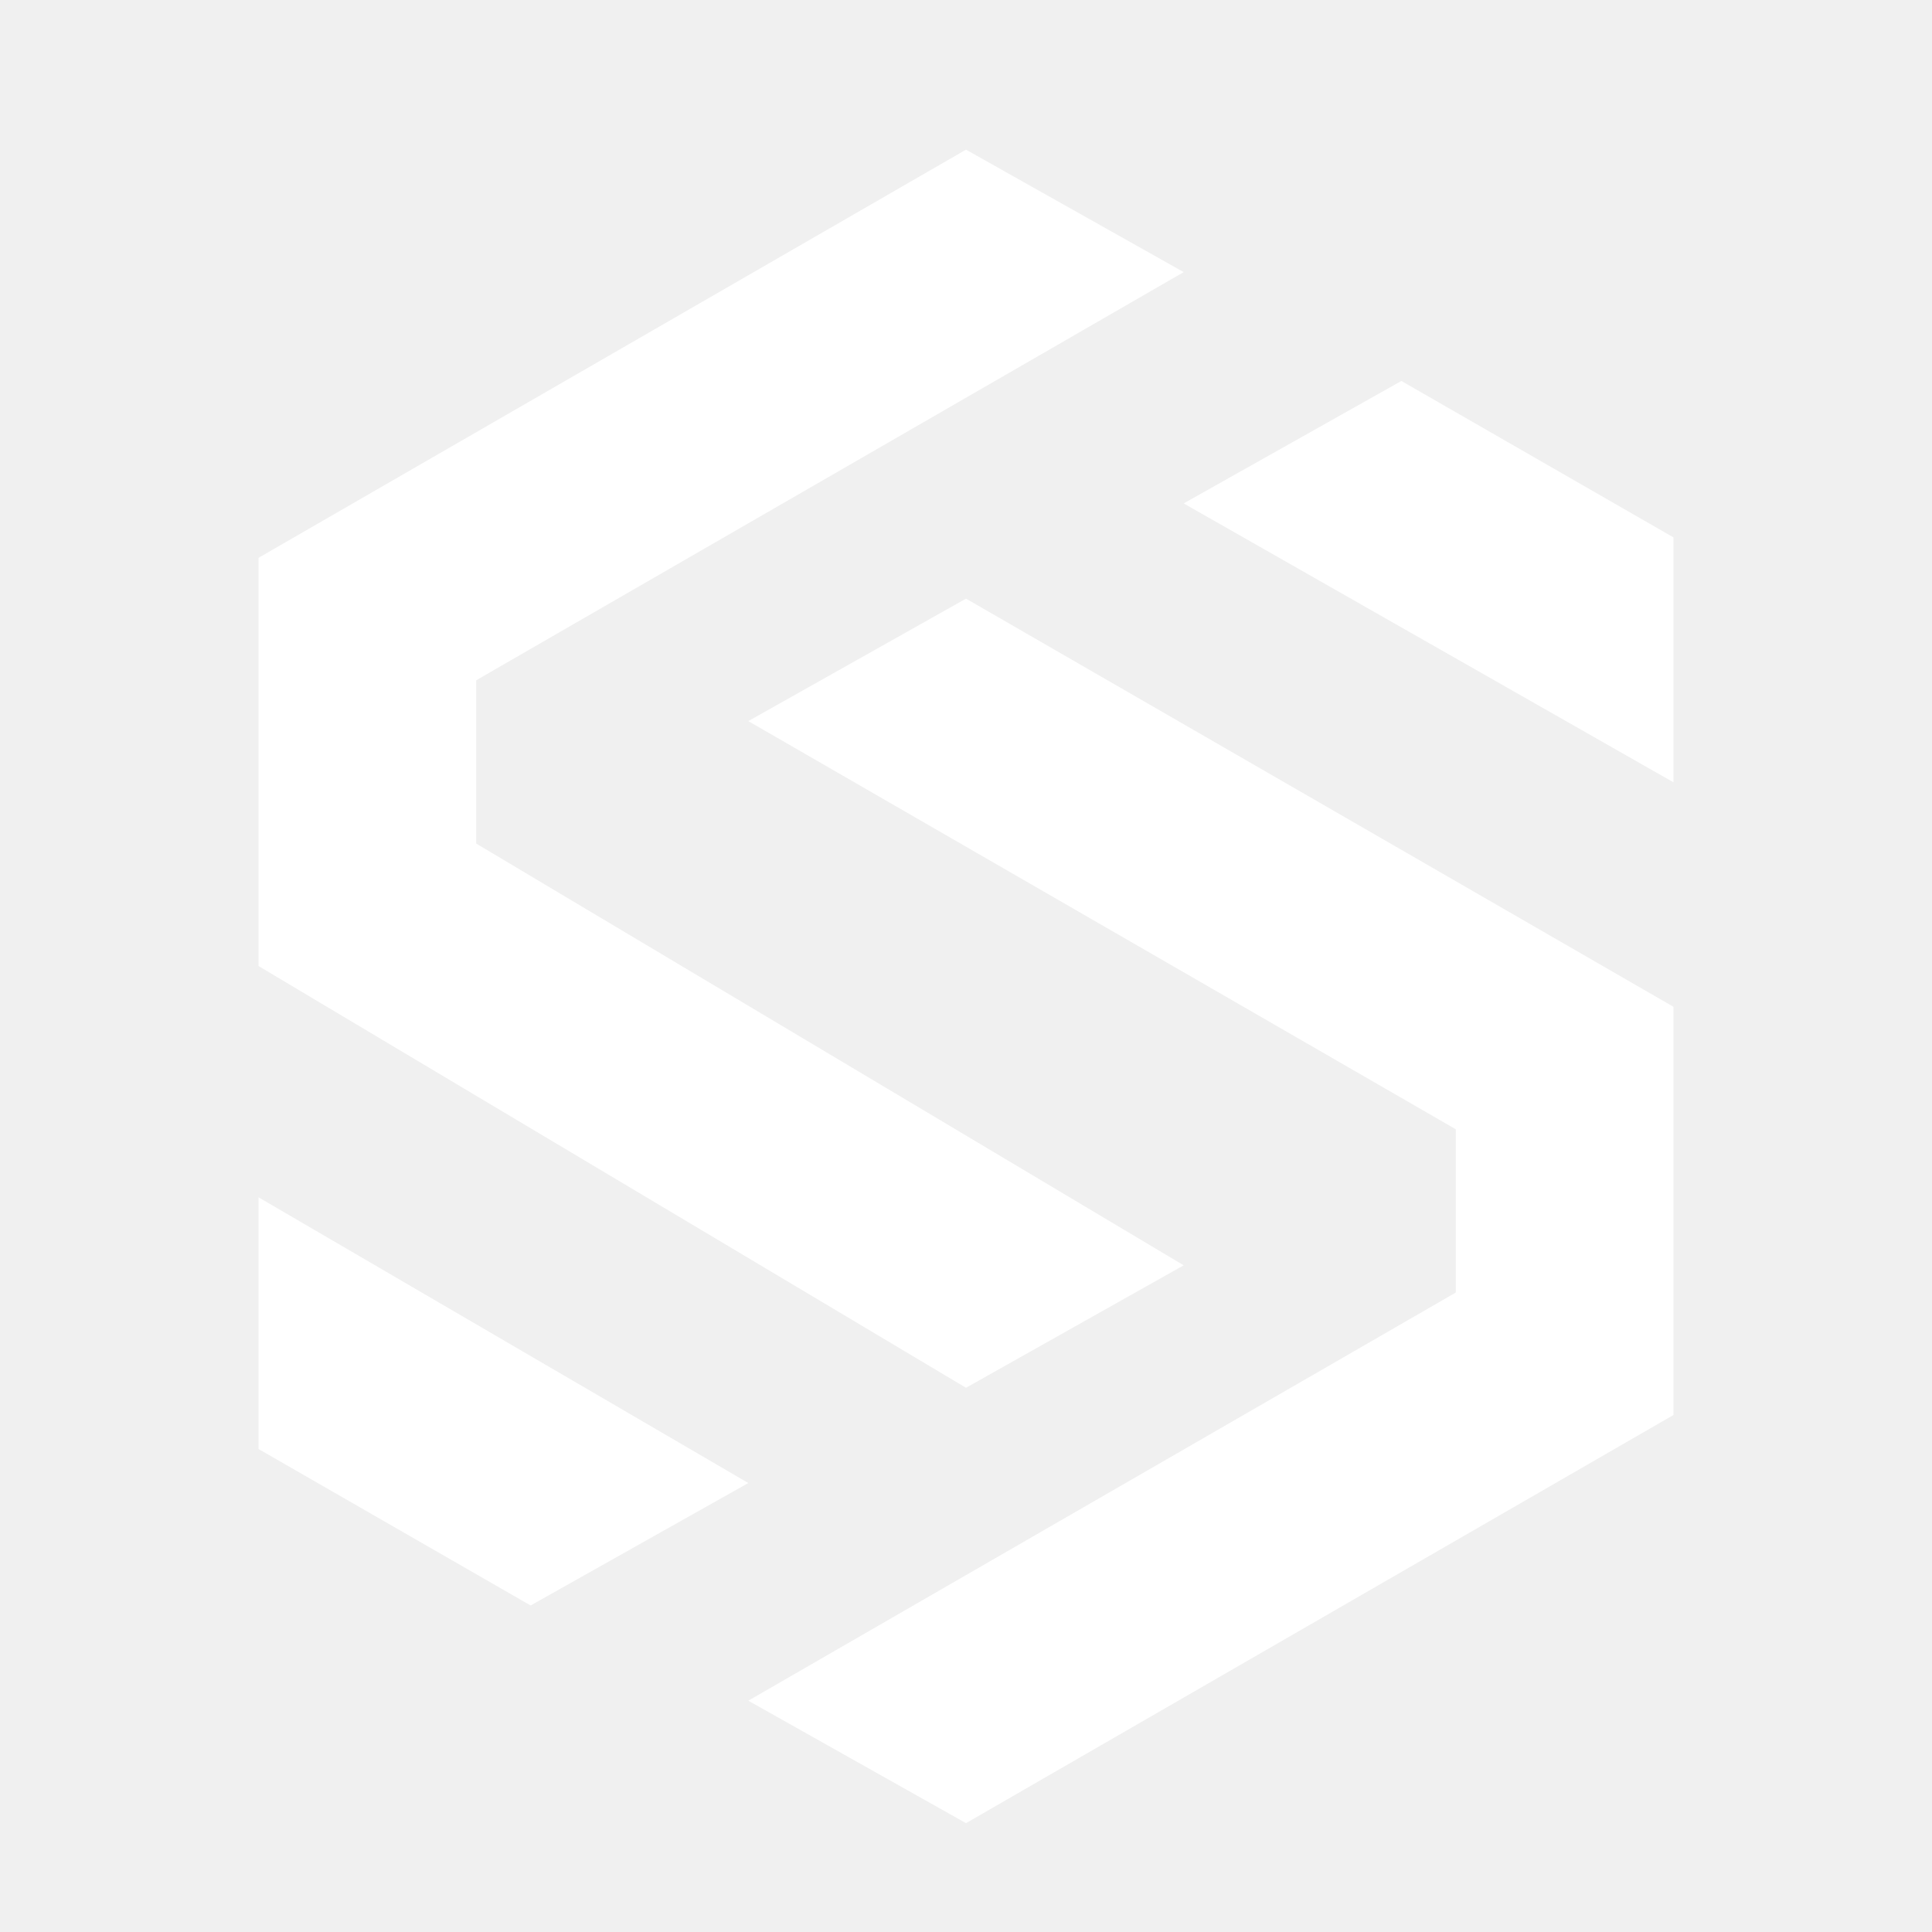
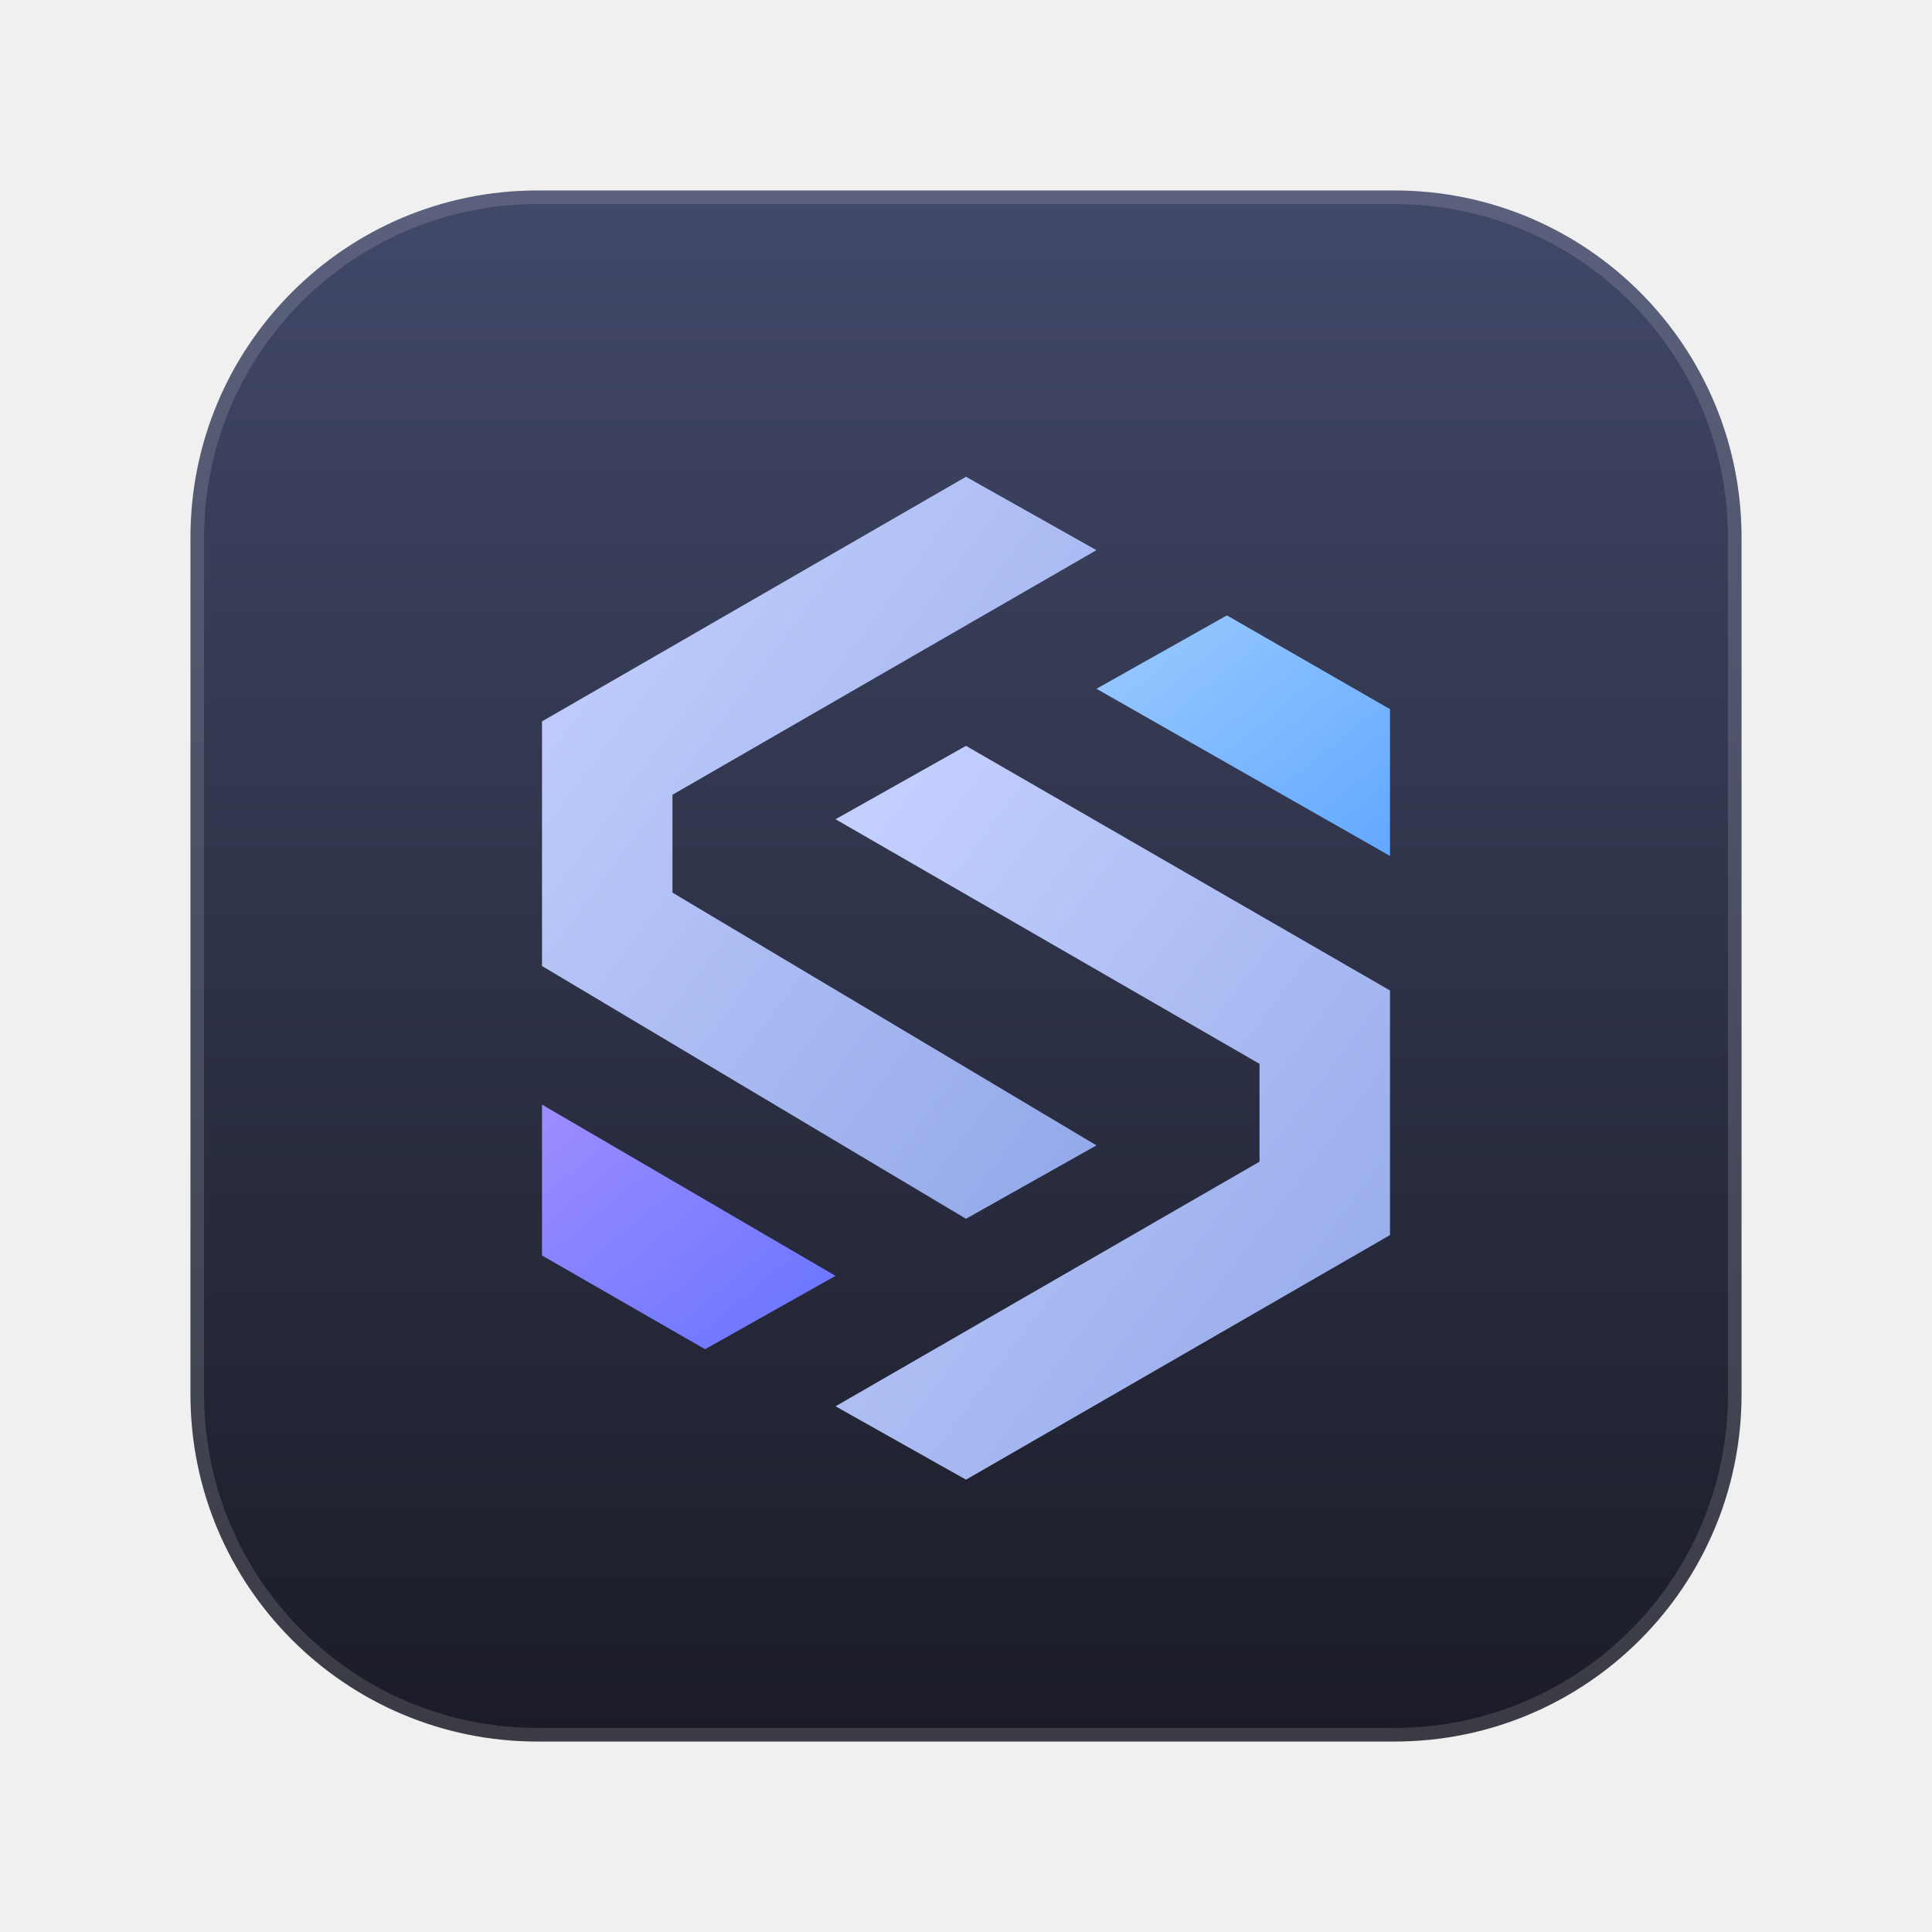
<svg xmlns="http://www.w3.org/2000/svg" viewBox="0 0 284 284" role="img" aria-labelledby="title">
-   <path d="M38 82 142 22 174 40 70 100v24l104 62-32 18L38 142Z" fill="#FFFFFF" />
-   <path d="M142 88l104 60v60l-104 60-32-18 104-60v-24l-104-60Z" fill="#FFFFFF" />
-   <path d="M174 74l32-18 40 23v36l-72-41Z" fill="#FFFFFF" />
-   <path d="M38 176l72 42-32 18-40-23Z" fill="#FFFFFF" />
+   <defs>
+     <linearGradient id="main" x1="0" y1="0" x2="1" y2="1">
+       <stop stop-color="#C7D2FF" />
+       <stop offset="1" stop-color="#91A7E8" />
+     </linearGradient>
+     <linearGradient id="top" x1="0" y1="0" x2="1" y2="1">
+       <stop stop-color="#9CCBFF" />
+       <stop offset="1" stop-color="#62A8FF" />
+     </linearGradient>
+     <linearGradient id="bottom" x1="0" y1="0" x2="1" y2="1">
+       <stop stop-color="#9D8CFF" />
+       <stop offset="1" stop-color="#6674FF" />
+     </linearGradient>
+     <linearGradient id="tile" x1="0" y1="0" x2="0" y2="1">
+       <stop stop-color="#414868" />
+       <stop offset="1" stop-color="#1b1c27" />
+     </linearGradient>
+   </defs>
+   <rect x="28" y="28" width="228" height="228" rx="51" fill="url(#tile)" />
+   <rect x="29" y="29" width="226" height="226" rx="50" fill="none" stroke="#FFFFFF" stroke-opacity="0.14" stroke-width="2" />
+   <g transform="translate(56.901 56.901) scale(0.59929)">
+     <path d="M38 82 142 22 174 40 70 100v24l104 62-32 18L38 142Z" fill="url(#main)" />
+     <path d="M142 88l104 60v60l-104 60-32-18 104-60v-24l-104-60Z" fill="url(#main)" />
+     <path d="M174 74l32-18 40 23v36l-72-41Z" fill="url(#top)" />
+     <path d="M38 176l72 42-32 18-40-23Z" fill="url(#bottom)" />
+   </g>
</svg>
